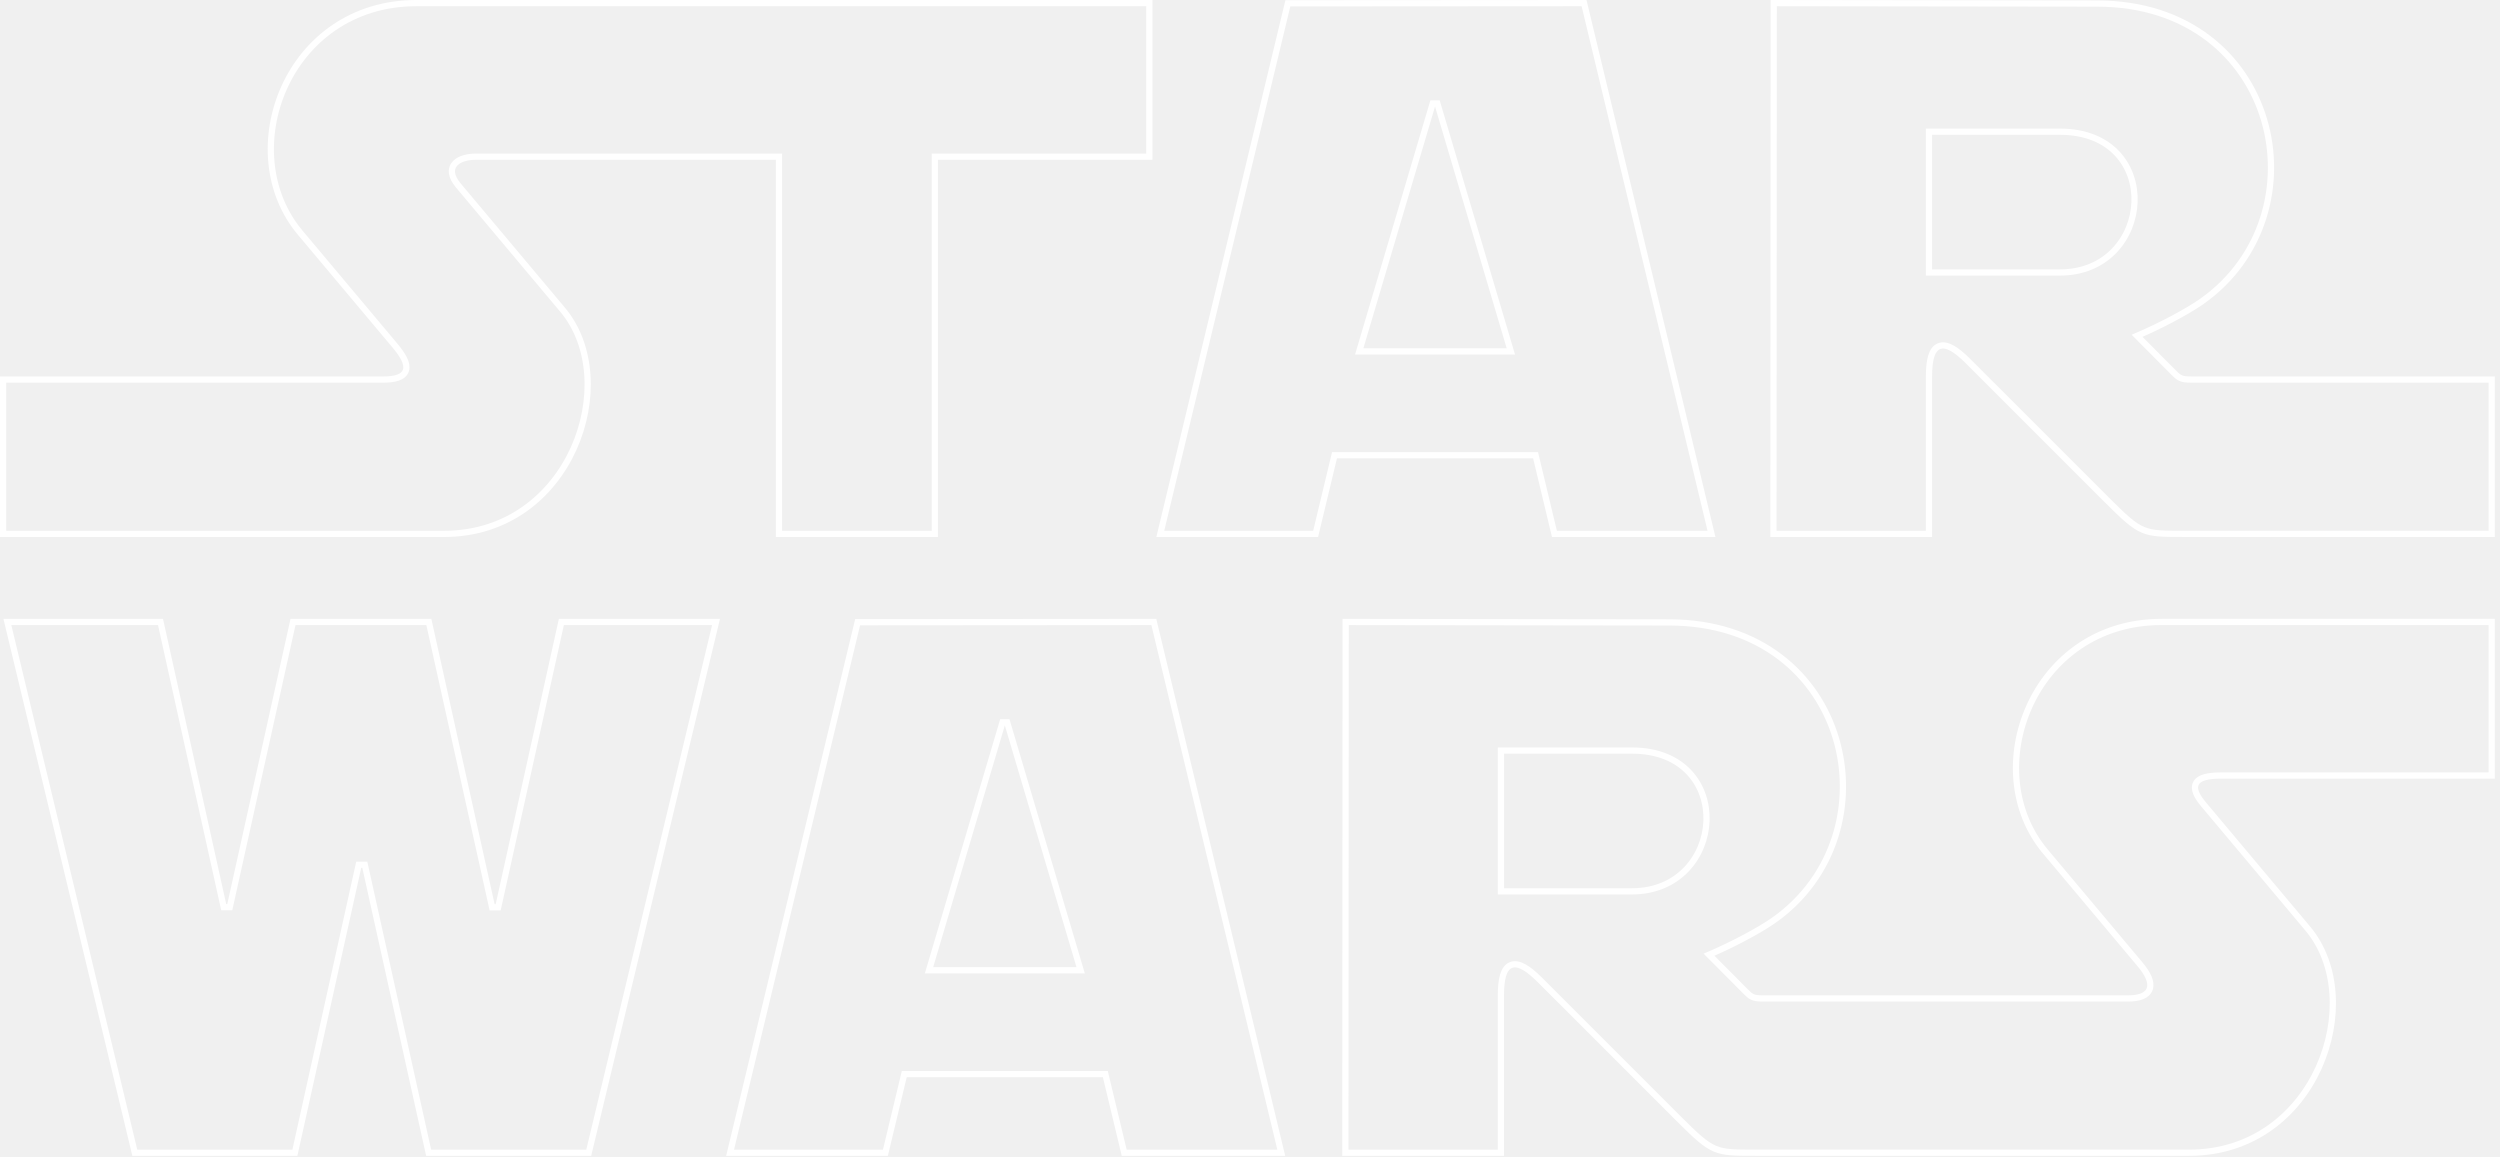
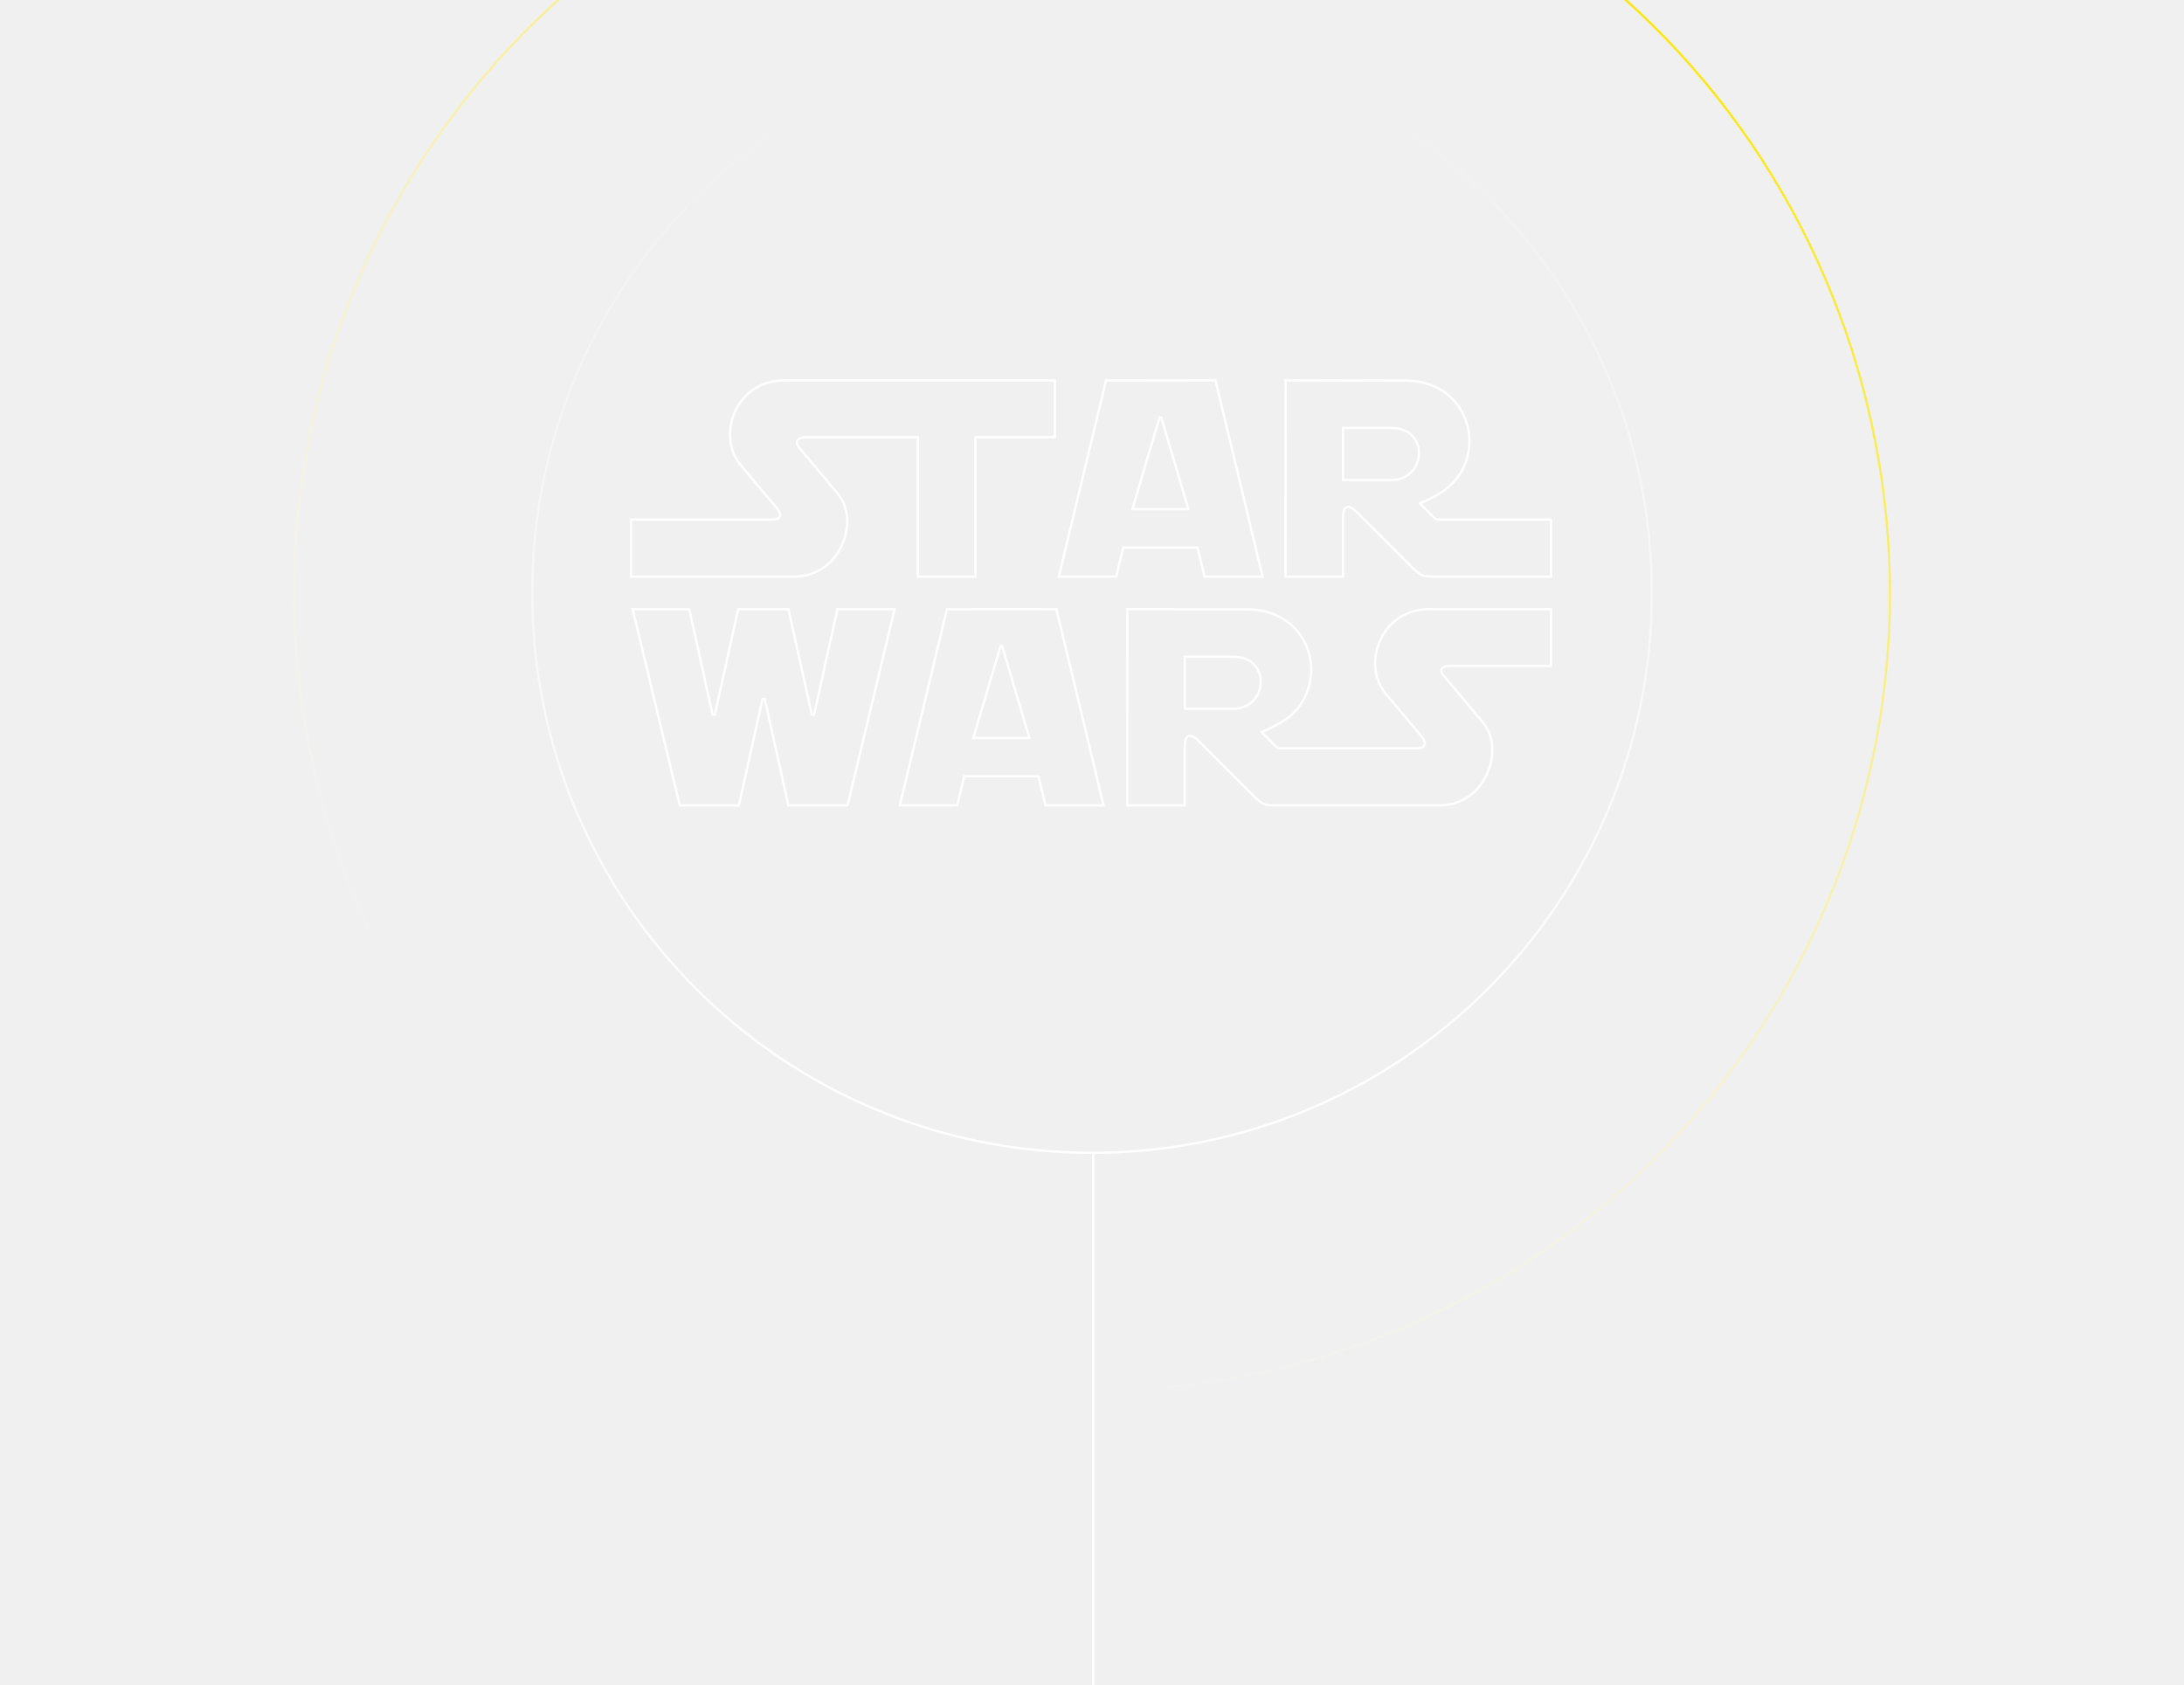
- <svg xmlns="http://www.w3.org/2000/svg" width="402" height="186" viewBox="0 0 402 186" fill="none">
-   <path d="M184.812 0.5V25.196H150.82H150.32V25.696V85.851H125.261V25.696V25.196H124.761H76.522C75.897 25.196 75.261 25.269 74.693 25.429C74.13 25.588 73.594 25.843 73.211 26.236C72.811 26.646 72.599 27.187 72.681 27.831C72.76 28.448 73.104 29.112 73.703 29.827L73.703 29.827L90.472 49.811C95.287 55.55 95.671 64.547 92.229 72.158C88.797 79.745 81.604 85.851 71.386 85.851H0.5V61.037H61.552C62.56 61.037 63.383 60.941 64 60.722C64.624 60.5 65.107 60.122 65.282 59.527C65.448 58.963 65.294 58.338 64.988 57.712C64.677 57.075 64.168 56.355 63.498 55.556L48.258 37.399C37.354 24.406 46.11 0.5 66.962 0.5H184.812Z" stroke="white" />
-   <path d="M80.107 145.891L90.269 100.013H115.138L94.667 185.364H68.926L58.66 139.051H57.684L47.417 185.364H21.676L1.187 100.013H25.809L35.972 145.872L36.948 145.873L47.115 100.013H68.959L79.131 145.891L80.107 145.891Z" stroke="white" />
-   <path d="M247.01 73.582L246.918 73.199H246.524H214.983H214.589L214.497 73.582L211.553 85.851H186.574L207.087 0.533L254.717 0.5L275.207 85.851H249.953L247.01 73.582ZM230.751 16.637H230.378L230.272 16.995L218.752 55.863L218.562 56.505H219.232H242.275H242.944L242.754 55.863L231.235 16.995L231.129 16.637H230.756H230.751Z" stroke="white" />
-   <path d="M316.445 58.054L316.445 58.054C315.5 57.11 314.658 56.416 313.917 56.002C313.187 55.595 312.457 55.406 311.805 55.663C311.148 55.921 310.755 56.557 310.523 57.349C310.287 58.15 310.181 59.22 310.181 60.537V85.851H285.169L285.216 0.501L337.25 0.571C337.25 0.571 337.25 0.571 337.25 0.571C351.915 0.592 361.05 9.078 364.068 19.282C367.092 29.509 363.975 41.467 354.062 48.458L354.062 48.458C351.534 50.243 347.004 52.545 344.314 53.704L343.639 53.995L344.157 54.516L349.45 59.837C349.477 59.864 349.503 59.891 349.53 59.918C349.896 60.286 350.203 60.597 350.61 60.784C351.054 60.989 351.571 61.032 352.33 61.032H400.668V85.846H351.367H351.234C347.809 85.846 346.138 85.847 344.602 85.199C343.041 84.541 341.59 83.199 338.681 80.29L316.445 58.054ZM310.677 21.179H310.177V21.679V43.315V43.815H310.677H331.251C338.801 43.815 343.016 38.154 343.231 32.516C343.338 29.696 342.448 26.857 340.46 24.719C338.465 22.574 335.406 21.179 331.26 21.179H310.681H310.677Z" stroke="white" />
-   <path d="M344.121 155.069L344.121 155.069L328.881 136.907L328.498 137.229L328.881 136.907C317.977 123.914 326.733 100.008 347.585 100.008H400.663V124.705H357.145C356.093 124.705 355.24 124.784 354.59 124.959C353.95 125.131 353.418 125.42 353.141 125.909C352.855 126.414 352.921 126.987 353.145 127.535C353.369 128.082 353.78 128.685 354.326 129.336L354.326 129.336L371.095 149.32C375.91 155.058 376.294 164.055 372.852 171.666C369.42 179.253 362.228 185.359 352.009 185.359H282.53H282.398C278.973 185.359 277.302 185.36 275.768 184.712C274.207 184.054 272.756 182.712 269.845 179.803C269.845 179.803 269.845 179.803 269.845 179.803L247.609 157.567C246.665 156.623 245.823 155.929 245.083 155.515C244.353 155.107 243.623 154.918 242.971 155.174C242.314 155.432 241.92 156.068 241.687 156.859C241.451 157.661 241.345 158.732 241.345 160.05V185.364H216.333L216.384 100.014L268.419 100.084C268.419 100.084 268.419 100.084 268.419 100.084C283.083 100.105 292.219 108.591 295.236 118.795C298.26 129.023 295.144 140.983 285.231 147.976L285.23 147.976C282.702 149.76 278.173 152.063 275.482 153.222L274.808 153.513L275.326 154.034L280.618 159.354C280.645 159.382 280.672 159.409 280.698 159.435C281.064 159.804 281.372 160.115 281.778 160.302C282.222 160.507 282.74 160.55 283.498 160.55H342.175C343.077 160.55 343.839 160.443 344.428 160.208C345.026 159.968 345.483 159.578 345.678 159.005C345.867 158.449 345.772 157.826 345.504 157.189C345.234 156.548 344.766 155.839 344.121 155.069ZM241.85 120.692H241.35V121.192V142.828V143.328H241.85H262.424C269.975 143.328 274.19 137.667 274.404 132.029C274.511 129.209 273.621 126.37 271.633 124.232C269.639 122.087 266.579 120.692 262.433 120.692H241.855H241.85Z" stroke="white" />
-   <path d="M177.829 173.095L177.737 172.712H177.343H145.802H145.408L145.316 173.095L142.372 185.364H117.398L137.906 100.051L185.536 100.013L206.026 185.364H180.773L177.829 173.095ZM161.575 116.15H161.201L161.095 116.508L149.576 155.376L149.386 156.018H150.056H173.099H173.768L173.578 155.376L162.059 116.508L161.953 116.15H161.579H161.575Z" stroke="white" />
+ <svg xmlns="http://www.w3.org/2000/svg" width="950" height="733" viewBox="0 0 950 733" fill="none">
+   <circle cx="475" cy="258" r="347.032" transform="rotate(30 475 258)" stroke="url(#paint0_linear_0_1)" />
+   <path d="M231.5 258C231.5 123.519 340.519 14.5 475 14.5C609.481 14.5 718.5 123.519 718.5 258C718.5 392.481 609.481 501.5 475 501.5C340.519 501.5 231.5 392.481 231.5 258Z" stroke="url(#paint1_linear_0_1)" />
+   <line x1="475.5" y1="502" x2="475.5" y2="803" stroke="white" />
+   <path d="M458.812 165.5V190.196H424.82H424.32V190.696V250.851H399.261V190.696V190.196H398.761H350.522C349.897 190.196 349.262 190.269 348.693 190.429C348.13 190.588 347.594 190.843 347.211 191.236C346.811 191.646 346.599 192.187 346.681 192.831C346.761 193.448 347.104 194.112 347.703 194.827L347.703 194.827L364.472 214.811C369.287 220.55 369.671 229.547 366.229 237.158C362.797 244.744 355.604 250.851 345.386 250.851H274.5V226.037H335.552C336.56 226.037 337.383 225.941 338 225.722C338.624 225.5 339.107 225.122 339.282 224.527C339.449 223.963 339.294 223.338 338.988 222.712C338.677 222.075 338.168 221.355 337.497 220.556L322.258 202.399C311.354 189.406 320.11 165.5 340.962 165.5H458.812Z" stroke="white" />
+   <path d="M354.107 310.891L364.27 265.013H389.138L368.667 350.364H342.926L332.66 304.051H331.684L321.417 350.364H295.676L275.187 265.013H299.809L309.972 310.872L310.948 310.873L321.115 265.013H342.959L353.131 310.891L354.107 310.891Z" stroke="white" />
+   <path d="M521.01 238.582L520.918 238.199H520.524H488.983H488.589L488.497 238.582L485.553 250.851H460.574L481.087 165.533L528.717 165.5L549.207 250.851H523.953L521.01 238.582ZM504.751 181.637H504.378L504.272 181.995L492.752 220.863L492.562 221.505H493.232H516.275H516.944L516.754 220.863L505.235 181.995L505.129 181.637H504.756H504.751Z" stroke="white" />
+   <path d="M590.445 223.054L590.445 223.054C589.5 222.11 588.658 221.416 587.917 221.002C587.187 220.595 586.457 220.406 585.805 220.663C585.148 220.921 584.755 221.558 584.523 222.348C584.287 223.15 584.181 224.22 584.181 225.537V250.851H559.169L559.216 165.501L611.25 165.571C611.25 165.571 611.25 165.571 611.25 165.571C625.915 165.592 635.05 174.078 638.068 184.282C641.092 194.509 637.975 206.467 628.062 213.458L628.062 213.458C625.534 215.243 621.004 217.545 618.314 218.704L617.639 218.995L618.157 219.516L623.45 224.837C623.477 224.864 623.503 224.891 623.53 224.918C623.896 225.286 624.203 225.597 624.61 225.784C625.054 225.989 625.571 226.032 626.33 226.032H674.668V250.846H625.367H625.234C621.809 250.846 620.138 250.846 618.602 250.199C617.041 249.541 615.59 248.199 612.681 245.29L590.445 223.054ZM584.677 186.179H584.177V186.679V208.315V208.815H584.677H605.251C612.801 208.815 617.016 203.154 617.231 197.516C617.338 194.696 616.448 191.857 614.46 189.719C612.465 187.574 609.406 186.179 605.26 186.179H584.681H584.677Z" stroke="white" />
+   <path d="M618.121 320.069L618.121 320.069L602.881 301.907L602.498 302.229L602.881 301.907C591.977 288.914 600.733 265.008 621.585 265.008H674.663V289.705H631.145C630.093 289.705 629.24 289.784 628.59 289.959C627.95 290.131 627.418 290.42 627.141 290.909C626.855 291.414 626.921 291.987 627.145 292.535C627.369 293.082 627.78 293.685 628.326 294.336L628.326 294.336L645.095 314.32C649.91 320.058 650.294 329.055 646.852 336.666C643.42 344.253 636.228 350.359 626.009 350.359H556.53H556.398C552.973 350.359 551.302 350.36 549.768 349.712C548.207 349.054 546.756 347.712 543.845 344.803C543.845 344.803 543.845 344.803 543.845 344.803L521.609 322.567C520.665 321.623 519.823 320.929 519.083 320.515C518.353 320.107 517.623 319.918 516.971 320.174C516.314 320.432 515.92 321.068 515.687 321.859C515.451 322.661 515.345 323.732 515.345 325.05V350.364H490.333L490.384 265.014L542.419 265.084C542.419 265.084 542.419 265.084 542.419 265.084C557.083 265.105 566.219 273.591 569.236 283.795C572.26 294.023 569.144 305.983 559.231 312.976L559.23 312.976C556.702 314.76 552.173 317.063 549.482 318.222L548.808 318.513L549.326 319.034L554.618 324.354C554.645 324.382 554.672 324.409 554.698 324.435C555.064 324.804 555.372 325.115 555.778 325.302C556.222 325.507 556.74 325.55 557.498 325.55H616.175C617.077 325.55 617.839 325.443 618.428 325.208C619.026 324.968 619.483 324.578 619.678 324.005C619.867 323.449 619.772 322.826 619.504 322.189C619.234 321.548 618.766 320.839 618.121 320.069ZM515.85 285.692H515.35V286.192V307.828V308.328H515.85H536.424C543.975 308.328 548.19 302.667 548.404 297.029C548.511 294.209 547.621 291.37 545.633 289.232C543.639 287.087 540.579 285.692 536.433 285.692H515.855H515.85Z" stroke="white" />
+   <path d="M451.829 338.095L451.737 337.712H451.343H419.802H419.408L419.316 338.095L416.372 350.364H391.398L411.906 265.051L459.536 265.013L480.026 350.364H454.773L451.829 338.095ZM435.575 281.15H435.201L435.095 281.508L423.576 320.376L423.386 321.018H424.056H447.099H447.768L447.578 320.376L436.059 281.508L435.953 281.15H435.579H435.575Z" stroke="white" />
+   <defs>
+     <linearGradient id="paint0_linear_0_1" x1="475" y1="-89.532" x2="475" y2="605.532" gradientUnits="userSpaceOnUse">
+       <stop stop-color="#FAE60A" />
+       <stop offset="0.943" stop-color="white" stop-opacity="0" />
+     </linearGradient>
+     <linearGradient id="paint1_linear_0_1" x1="475" y1="502" x2="475" y2="14" gradientUnits="userSpaceOnUse">
+       <stop stop-color="white" />
+       <stop offset="0.943" stop-color="white" stop-opacity="0" />
+     </linearGradient>
+   </defs>
</svg>
